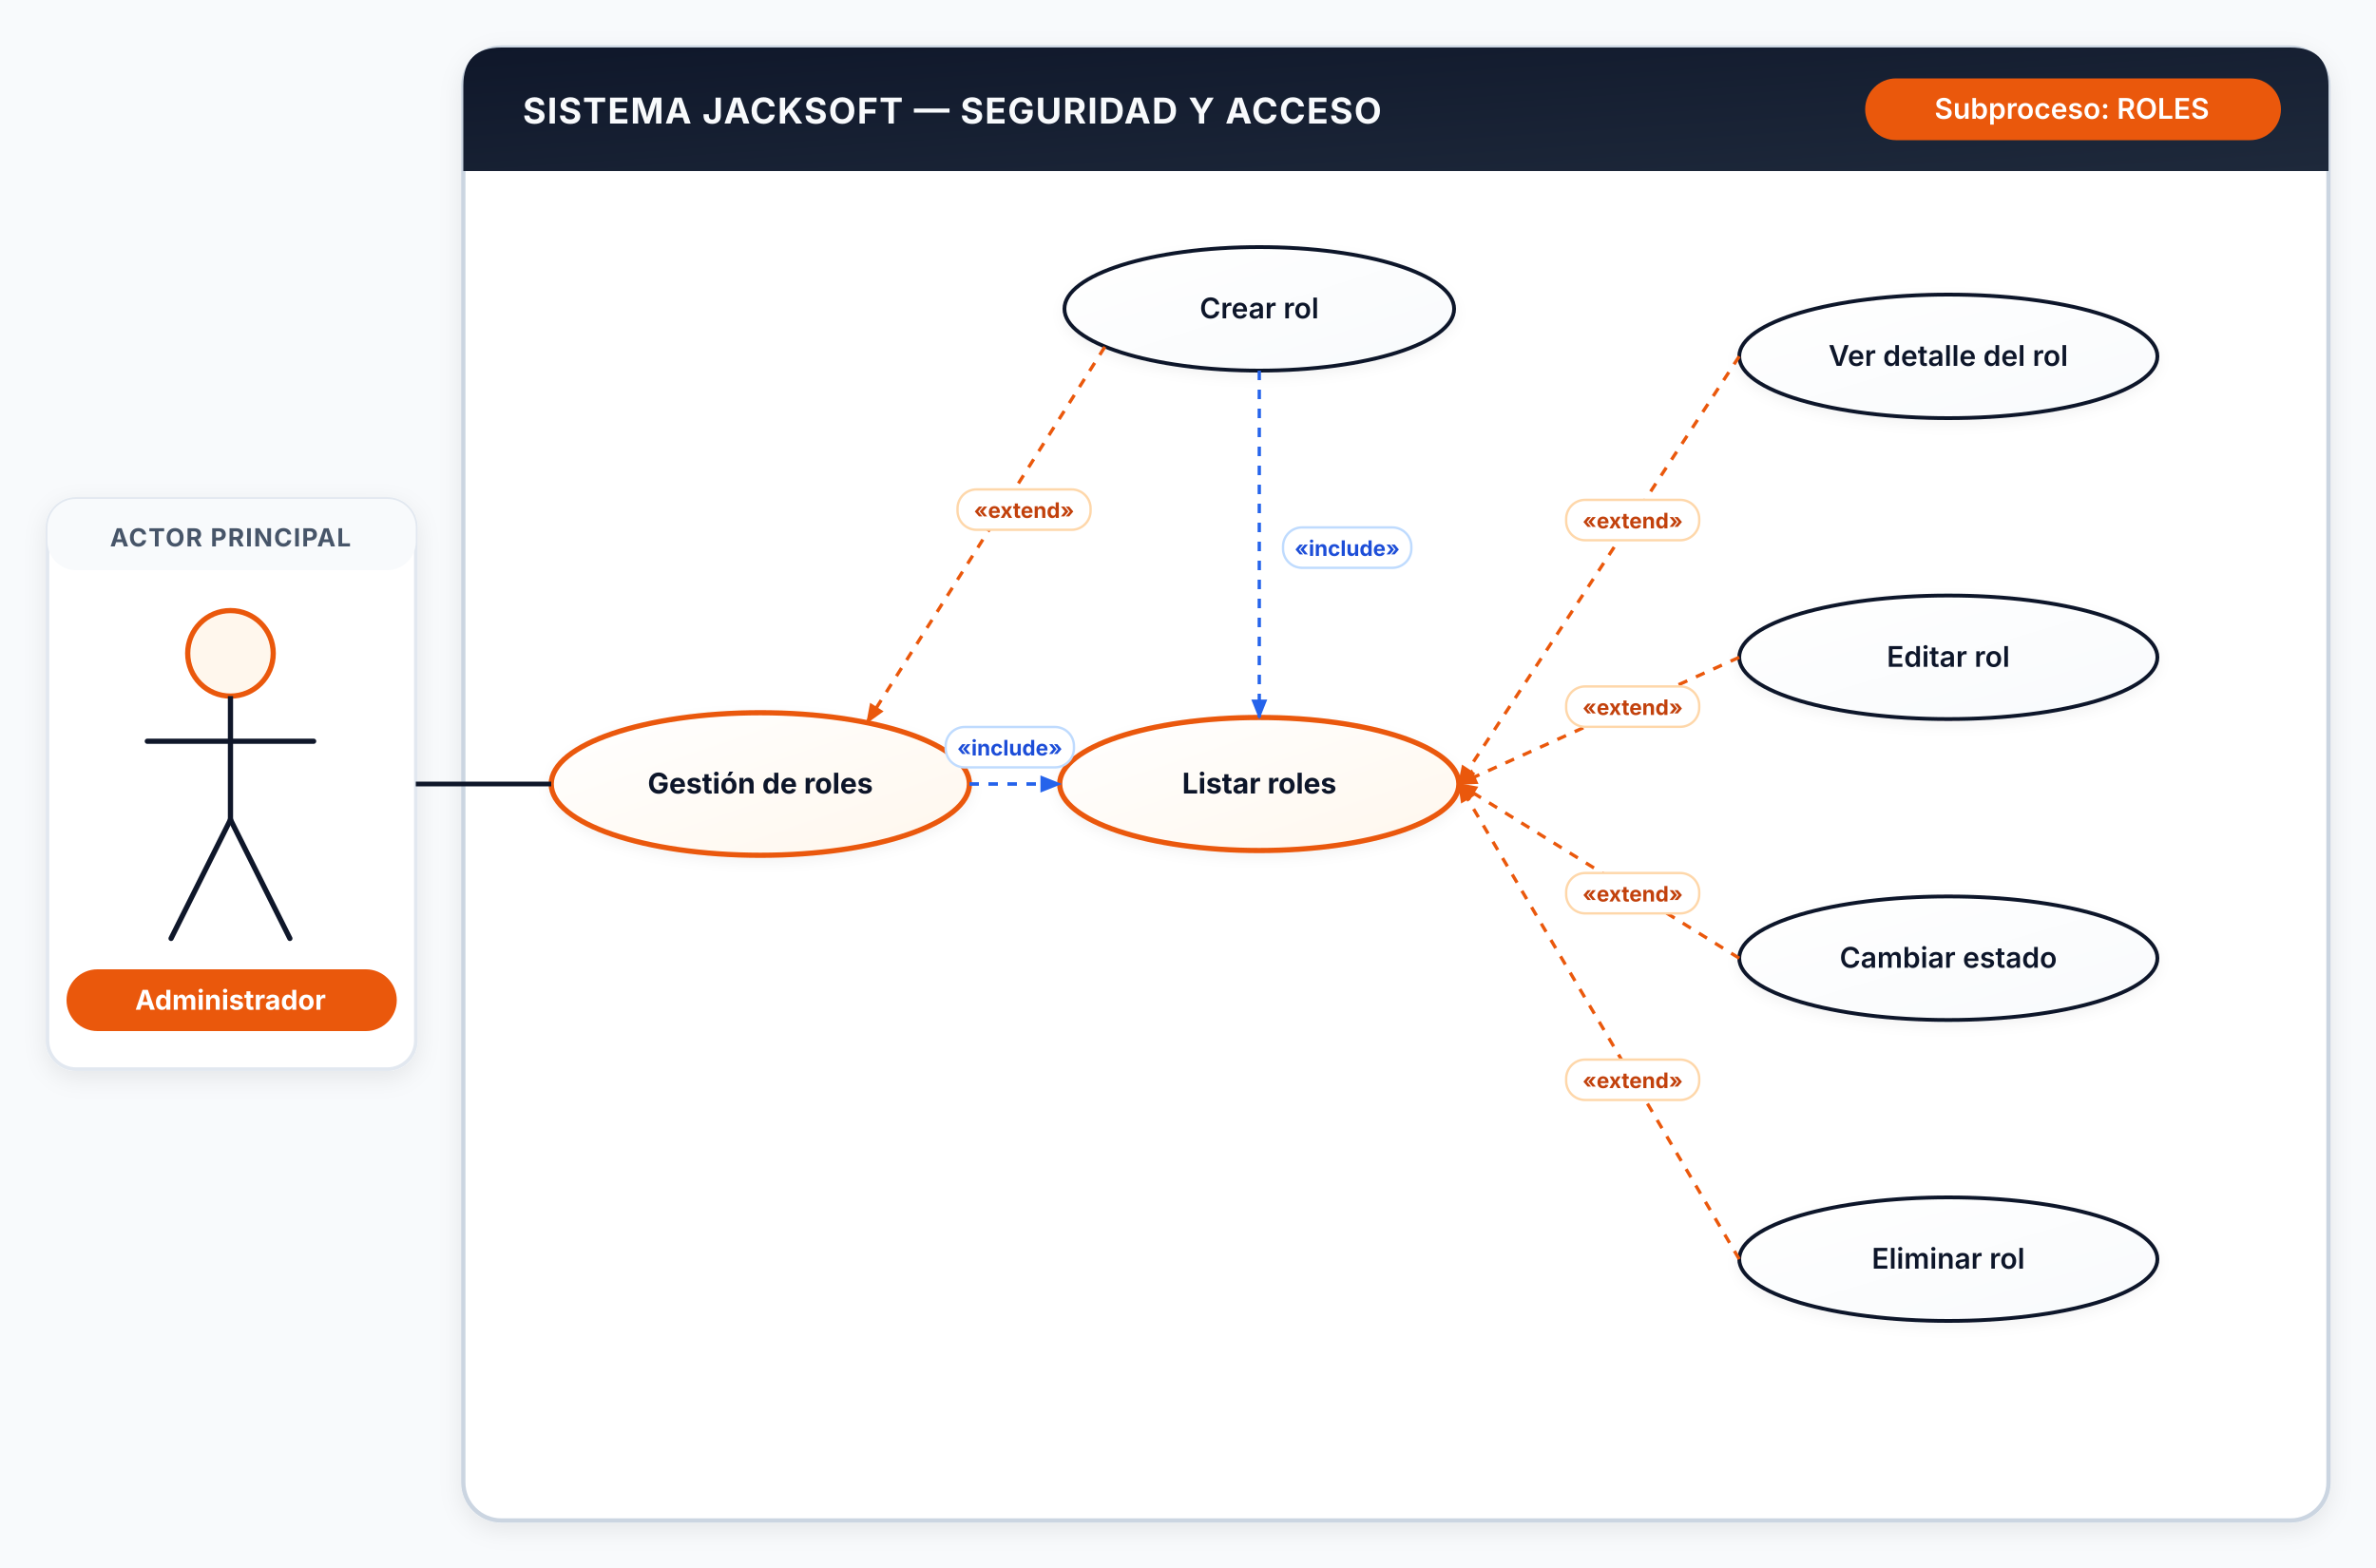
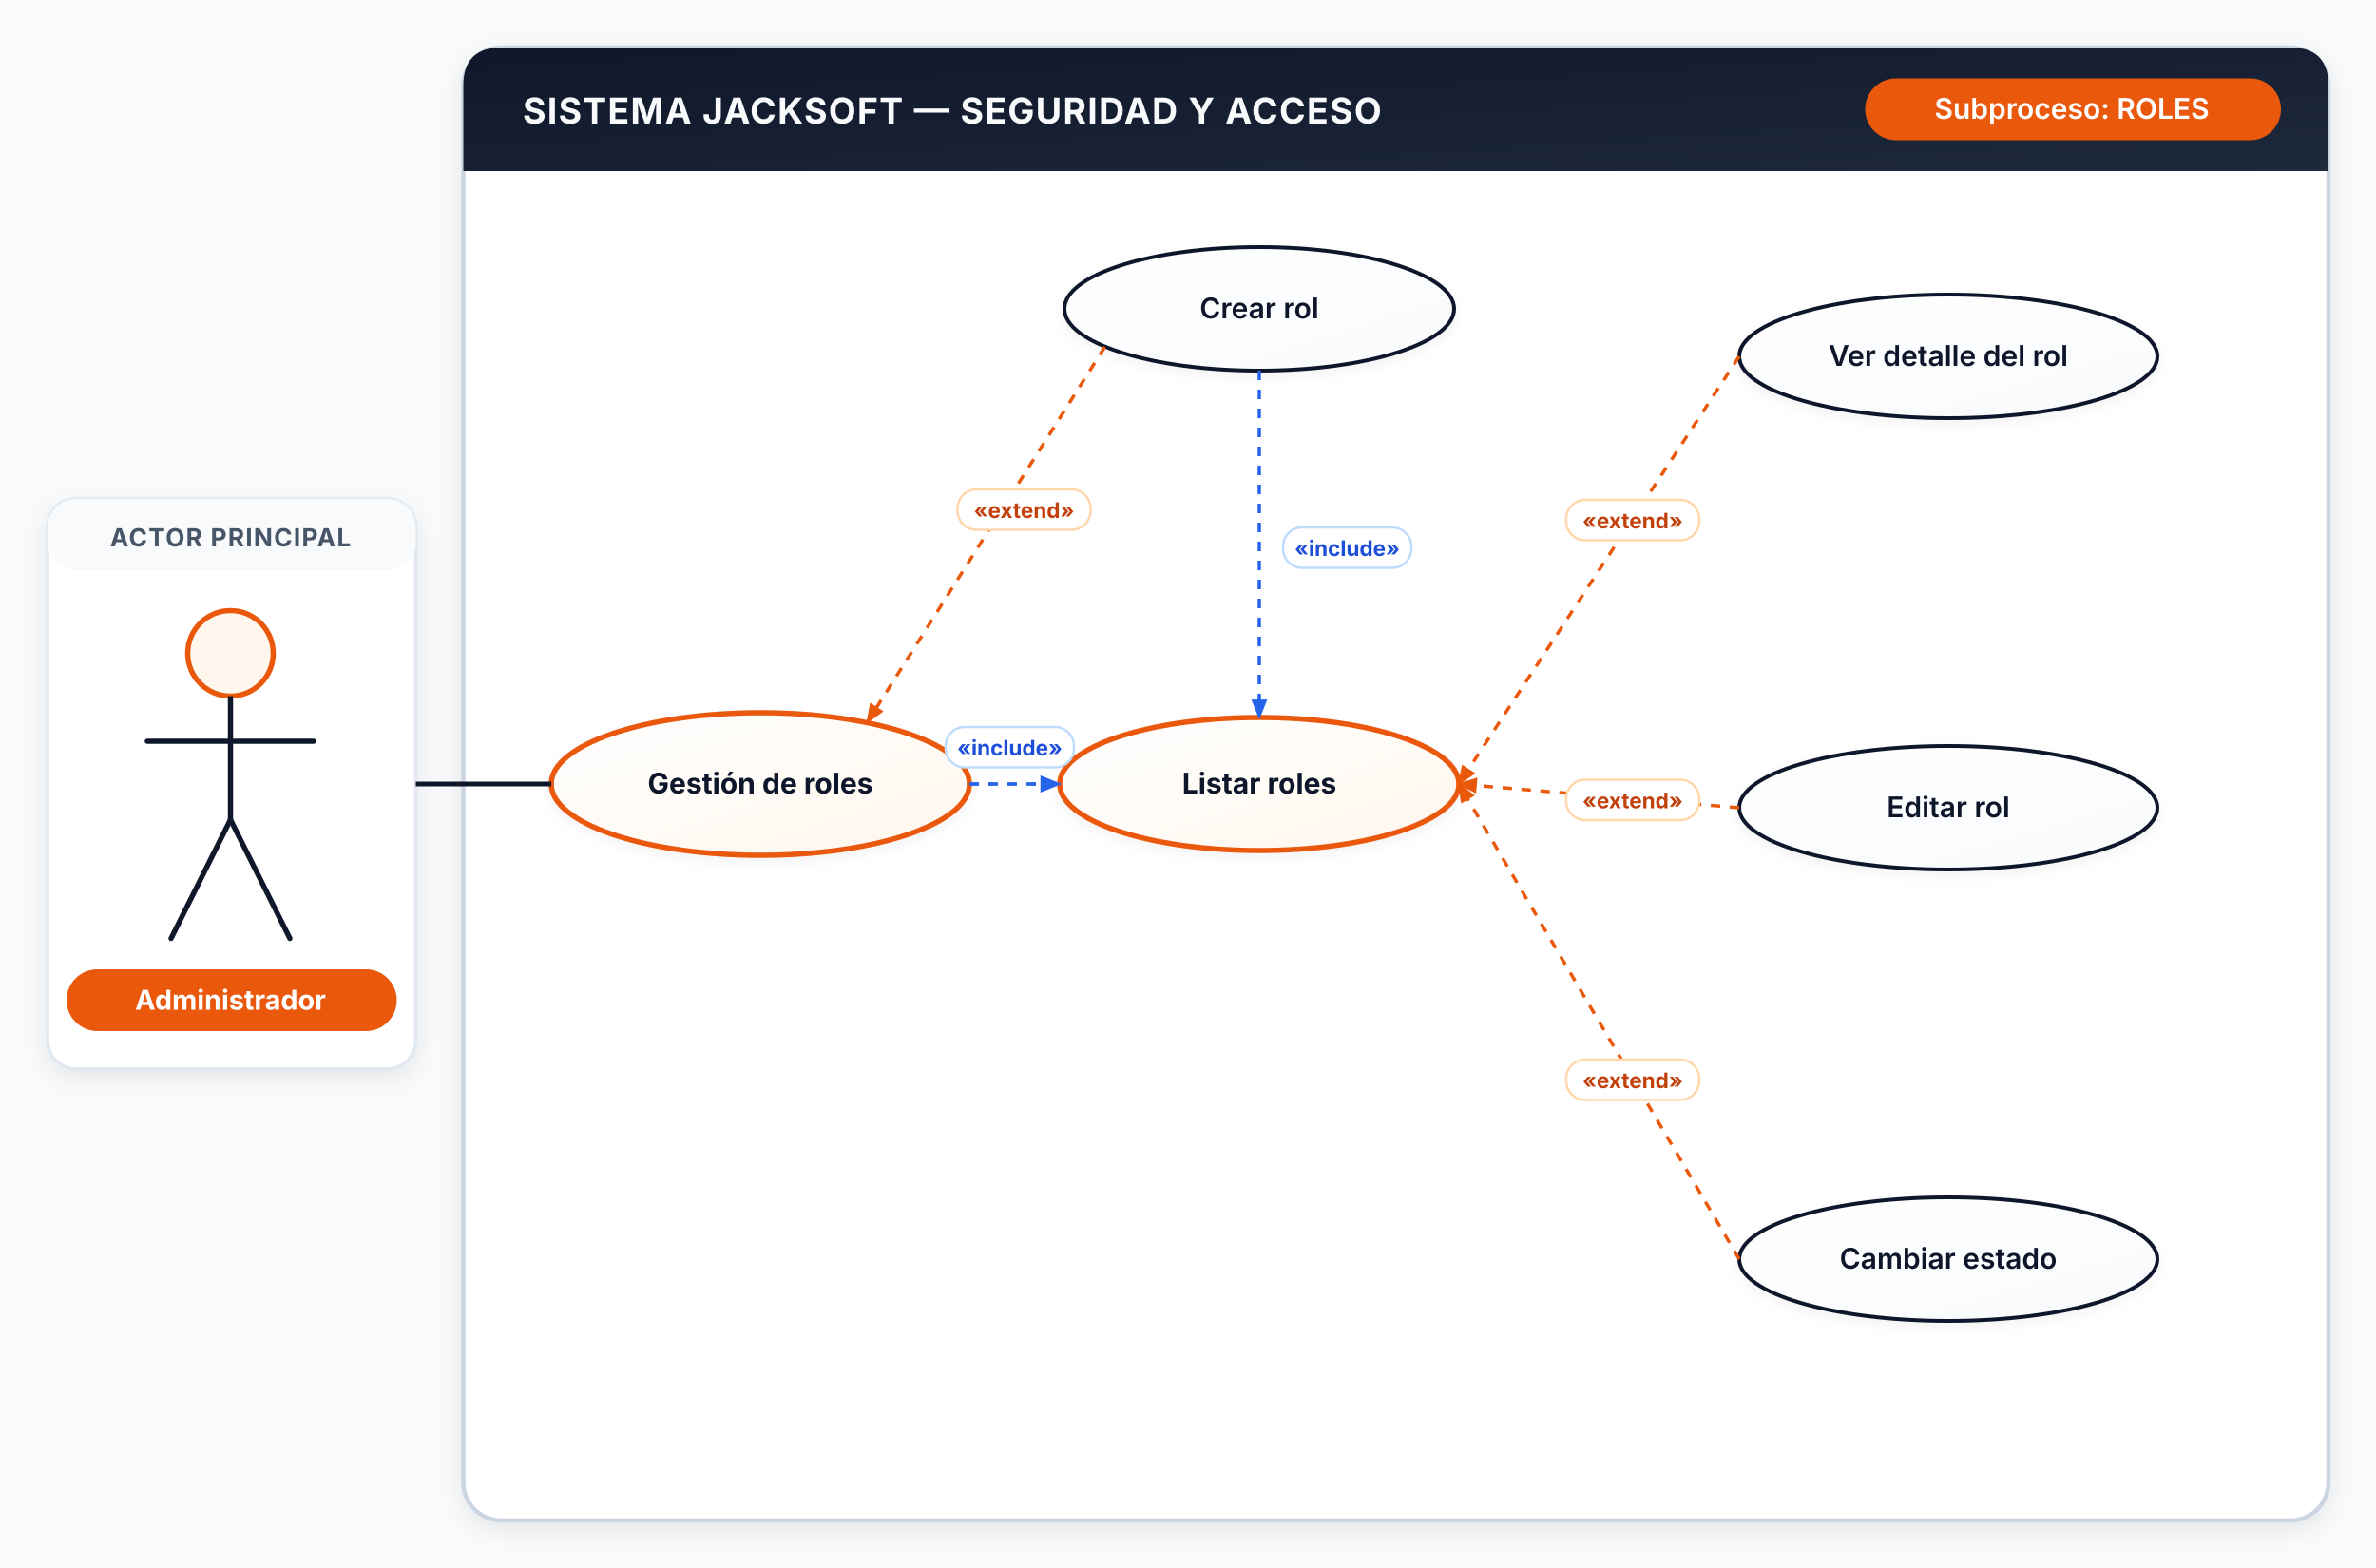
<svg xmlns="http://www.w3.org/2000/svg" width="1000" height="660" viewBox="0 0 1000 660">
  <defs>
    <linearGradient id="headerGrad" x1="0%" y1="0%" x2="100%" y2="100%">
      <stop offset="0%" stop-color="#0f172a" />
      <stop offset="100%" stop-color="#1e293b" />
    </linearGradient>
    <linearGradient id="hubUcGrad" x1="0%" y1="0%" x2="100%" y2="100%">
      <stop offset="0%" stop-color="#ffffff" />
      <stop offset="100%" stop-color="#fff7ed" />
    </linearGradient>
    <linearGradient id="ucGrad" x1="0%" y1="0%" x2="100%" y2="100%">
      <stop offset="0%" stop-color="#ffffff" />
      <stop offset="100%" stop-color="#f8fafc" />
    </linearGradient>
    <marker id="extendArrow" viewBox="0 0 10 10" refX="9" refY="5" markerWidth="6" markerHeight="6" orient="auto-start-reverse">
      <path d="M 0 1 L 10 5 L 0 9 z" fill="#ea580c" />
    </marker>
    <marker id="includeArrow" viewBox="0 0 10 10" refX="9" refY="5" markerWidth="6" markerHeight="6" orient="auto-start-reverse">
      <path d="M 0 1 L 10 5 L 0 9 z" fill="#2563eb" />
    </marker>
    <filter id="cardShadow" x="-10%" y="-10%" width="120%" height="125%" filterUnits="userSpaceOnUse">
      <feDropShadow dx="0" dy="3" stdDeviation="5" flood-color="#0f172a" flood-opacity="0.08" />
    </filter>
    <filter id="pillShadow" x="-10%" y="-10%" width="120%" height="130%" filterUnits="userSpaceOnUse">
      <feDropShadow dx="0" dy="2" stdDeviation="2.5" flood-color="#000000" flood-opacity="0.05" />
    </filter>
  </defs>
  <rect width="100%" height="100%" fill="#f8fafc" />
  <rect x="195" y="20" width="785" height="620" rx="16" fill="#ffffff" stroke="#cbd5e1" stroke-width="1.8" filter="url(#cardShadow)" />
  <path d="M 195 36 Q 195 20 211 20 L 964 20 Q 980 20 980 36 L 980 72 L 195 72 Z" fill="url(#headerGrad)" />
  <text x="220" y="52" font-family="'Inter', -apple-system, sans-serif" font-size="15" font-weight="700" fill="#f8fafc" letter-spacing="0.5">
    SISTEMA JACKSOFT — SEGURIDAD Y ACCESO
  </text>
  <rect x="785" y="33" width="175" height="26" rx="13" fill="#ea580c" />
  <text x="872" y="50" font-family="'Inter', -apple-system, sans-serif" font-size="12" font-weight="600" fill="#ffffff" text-anchor="middle">
    Subproceso: ROLES
  </text>
  <rect x="20" y="210.0" width="155" height="240" rx="12" fill="#ffffff" stroke="#e2e8f0" stroke-width="1.5" filter="url(#cardShadow)" />
  <rect x="20" y="210.0" width="155" height="30" rx="12" fill="#f8fafc" />
  <text x="97" y="230.0" font-family="'Inter', -apple-system, sans-serif" font-size="10.5" font-weight="700" fill="#475569" text-anchor="middle" letter-spacing="0.5">
    ACTOR PRINCIPAL
  </text>
  <circle cx="97" cy="275.0" r="18" fill="#fff7ed" stroke="#ea580c" stroke-width="2.2" />
  <line x1="97" y1="293.0" x2="97" y2="345.0" stroke="#0f172a" stroke-width="2.2" />
  <line x1="62" y1="312.0" x2="132" y2="312.0" stroke="#0f172a" stroke-width="2.2" stroke-linecap="round" />
  <line x1="97" y1="345.0" x2="72" y2="395.0" stroke="#0f172a" stroke-width="2.2" stroke-linecap="round" />
  <line x1="97" y1="345.0" x2="122" y2="395.0" stroke="#0f172a" stroke-width="2.2" stroke-linecap="round" />
  <rect x="28" y="408.0" width="139" height="26" rx="13" fill="#ea580c" />
  <text x="97" y="425.0" font-family="'Inter', -apple-system, sans-serif" font-size="11.5" font-weight="700" fill="#ffffff" text-anchor="middle">
    Administrador
  </text>
  <g filter="url(#pillShadow)">
    <ellipse cx="320" cy="330.0" rx="88" ry="30" fill="url(#hubUcGrad)" stroke="#ea580c" stroke-width="2.2" />
    <text x="320" y="334.0" font-family="'Inter', sans-serif" font-size="12" font-weight="700" fill="#0f172a" text-anchor="middle">Gestión de roles</text>
  </g>
  <line x1="175" y1="330.0" x2="232" y2="330.0" stroke="#0f172a" stroke-width="2" />
  <g filter="url(#pillShadow)">
    <ellipse cx="530" cy="330.0" rx="84" ry="28" fill="url(#hubUcGrad)" stroke="#ea580c" stroke-width="2.2" />
    <text x="530" y="334.0" font-family="'Inter', sans-serif" font-size="12" font-weight="700" fill="#0f172a" text-anchor="middle">Listar roles</text>
  </g>
  <line x1="408" y1="330.0" x2="446" y2="330.0" stroke="#2563eb" stroke-width="1.5" stroke-dasharray="4,4" marker-end="url(#includeArrow)" />
  <rect x="398.0" y="306.0" width="54" height="17" rx="8" fill="#ffffff" stroke="#bfdbfe" stroke-width="1" />
  <text x="425.0" y="318.0" font-family="'Inter', sans-serif" font-size="9" font-weight="700" fill="#1d4ed8" text-anchor="middle">«include»</text>
  <g filter="url(#pillShadow)">
    <ellipse cx="530" cy="130" rx="82" ry="26" fill="url(#ucGrad)" stroke="#0f172a" stroke-width="1.6" />
    <text x="530" y="134.0" font-family="'Inter', sans-serif" font-size="12" font-weight="600" fill="#0f172a" text-anchor="middle">Crear rol</text>
  </g>
  <line x1="465" y1="146" x2="365" y2="304.0" stroke="#ea580c" stroke-width="1.4" stroke-dasharray="4,4" marker-end="url(#extendArrow)" />
  <rect x="403.0" y="206.0" width="56" height="17" rx="8" fill="#ffffff" stroke="#fed7aa" stroke-width="1" />
  <text x="431.0" y="218.0" font-family="'Inter', sans-serif" font-size="9" font-weight="700" fill="#c2410c" text-anchor="middle">«extend»</text>
  <line x1="530" y1="156" x2="530" y2="302.0" stroke="#2563eb" stroke-width="1.4" stroke-dasharray="4,4" marker-end="url(#includeArrow)" />
  <rect x="540" y="222.0" width="54" height="17" rx="8" fill="#ffffff" stroke="#bfdbfe" stroke-width="1" />
  <text x="567" y="234.0" font-family="'Inter', sans-serif" font-size="9" font-weight="700" fill="#1d4ed8" text-anchor="middle">«include»</text>
  <g filter="url(#pillShadow)">
    <ellipse cx="820" cy="150.0" rx="88" ry="26" fill="url(#ucGrad)" stroke="#0f172a" stroke-width="1.6" />
    <text x="820" y="154.0" font-family="'Inter', sans-serif" font-size="12" font-weight="600" fill="#0f172a" text-anchor="middle">Ver detalle del rol</text>
  </g>
  <line x1="732" y1="150.0" x2="614" y2="330.0" stroke="#ea580c" stroke-width="1.4" stroke-dasharray="4,4" marker-end="url(#extendArrow)" />
  <rect x="659.16" y="210.4" width="56" height="17" rx="8" fill="#ffffff" stroke="#fed7aa" stroke-width="1" />
  <text x="687.16" y="222.4" font-family="'Inter', sans-serif" font-size="9" font-weight="700" fill="#c2410c" text-anchor="middle">«extend»</text>
  <g filter="url(#pillShadow)">
-     <ellipse cx="820" cy="276.667" rx="88" ry="26" fill="url(#ucGrad)" stroke="#0f172a" stroke-width="1.6" />
-     <text x="820" y="280.667" font-family="'Inter', sans-serif" font-size="12" font-weight="600" fill="#0f172a" text-anchor="middle">Editar rol</text>
+     <ellipse cx="820" cy="340.0" rx="88" ry="26" fill="url(#ucGrad)" stroke="#0f172a" stroke-width="1.6" />
+     <text x="820" y="344.0" font-family="'Inter', sans-serif" font-size="12" font-weight="600" fill="#0f172a" text-anchor="middle">Editar rol</text>
  </g>
-   <line x1="732" y1="276.667" x2="614" y2="330.0" stroke="#ea580c" stroke-width="1.4" stroke-dasharray="4,4" marker-end="url(#extendArrow)" />
-   <rect x="659.16" y="288.933" width="56" height="17" rx="8" fill="#ffffff" stroke="#fed7aa" stroke-width="1" />
-   <text x="687.16" y="300.933" font-family="'Inter', sans-serif" font-size="9" font-weight="700" fill="#c2410c" text-anchor="middle">«extend»</text>
-   <g filter="url(#pillShadow)">
-     <ellipse cx="820" cy="403.333" rx="88" ry="26" fill="url(#ucGrad)" stroke="#0f172a" stroke-width="1.6" />
-     <text x="820" y="407.333" font-family="'Inter', sans-serif" font-size="12" font-weight="600" fill="#0f172a" text-anchor="middle">Cambiar estado</text>
-   </g>
-   <line x1="732" y1="403.333" x2="614" y2="330.0" stroke="#ea580c" stroke-width="1.4" stroke-dasharray="4,4" marker-end="url(#extendArrow)" />
-   <rect x="659.16" y="367.467" width="56" height="17" rx="8" fill="#ffffff" stroke="#fed7aa" stroke-width="1" />
-   <text x="687.16" y="379.467" font-family="'Inter', sans-serif" font-size="9" font-weight="700" fill="#c2410c" text-anchor="middle">«extend»</text>
+   <line x1="732" y1="340.0" x2="614" y2="330.0" stroke="#ea580c" stroke-width="1.4" stroke-dasharray="4,4" marker-end="url(#extendArrow)" />
+   <rect x="659.16" y="328.2" width="56" height="17" rx="8" fill="#ffffff" stroke="#fed7aa" stroke-width="1" />
+   <text x="687.16" y="340.2" font-family="'Inter', sans-serif" font-size="9" font-weight="700" fill="#c2410c" text-anchor="middle">«extend»</text>
  <g filter="url(#pillShadow)">
    <ellipse cx="820" cy="530.0" rx="88" ry="26" fill="url(#ucGrad)" stroke="#0f172a" stroke-width="1.6" />
-     <text x="820" y="534.0" font-family="'Inter', sans-serif" font-size="12" font-weight="600" fill="#0f172a" text-anchor="middle">Eliminar rol</text>
+     <text x="820" y="534.0" font-family="'Inter', sans-serif" font-size="12" font-weight="600" fill="#0f172a" text-anchor="middle">Cambiar estado</text>
  </g>
  <line x1="732" y1="530.0" x2="614" y2="330.0" stroke="#ea580c" stroke-width="1.4" stroke-dasharray="4,4" marker-end="url(#extendArrow)" />
  <rect x="659.16" y="446.0" width="56" height="17" rx="8" fill="#ffffff" stroke="#fed7aa" stroke-width="1" />
  <text x="687.16" y="458.0" font-family="'Inter', sans-serif" font-size="9" font-weight="700" fill="#c2410c" text-anchor="middle">«extend»</text>
</svg>
